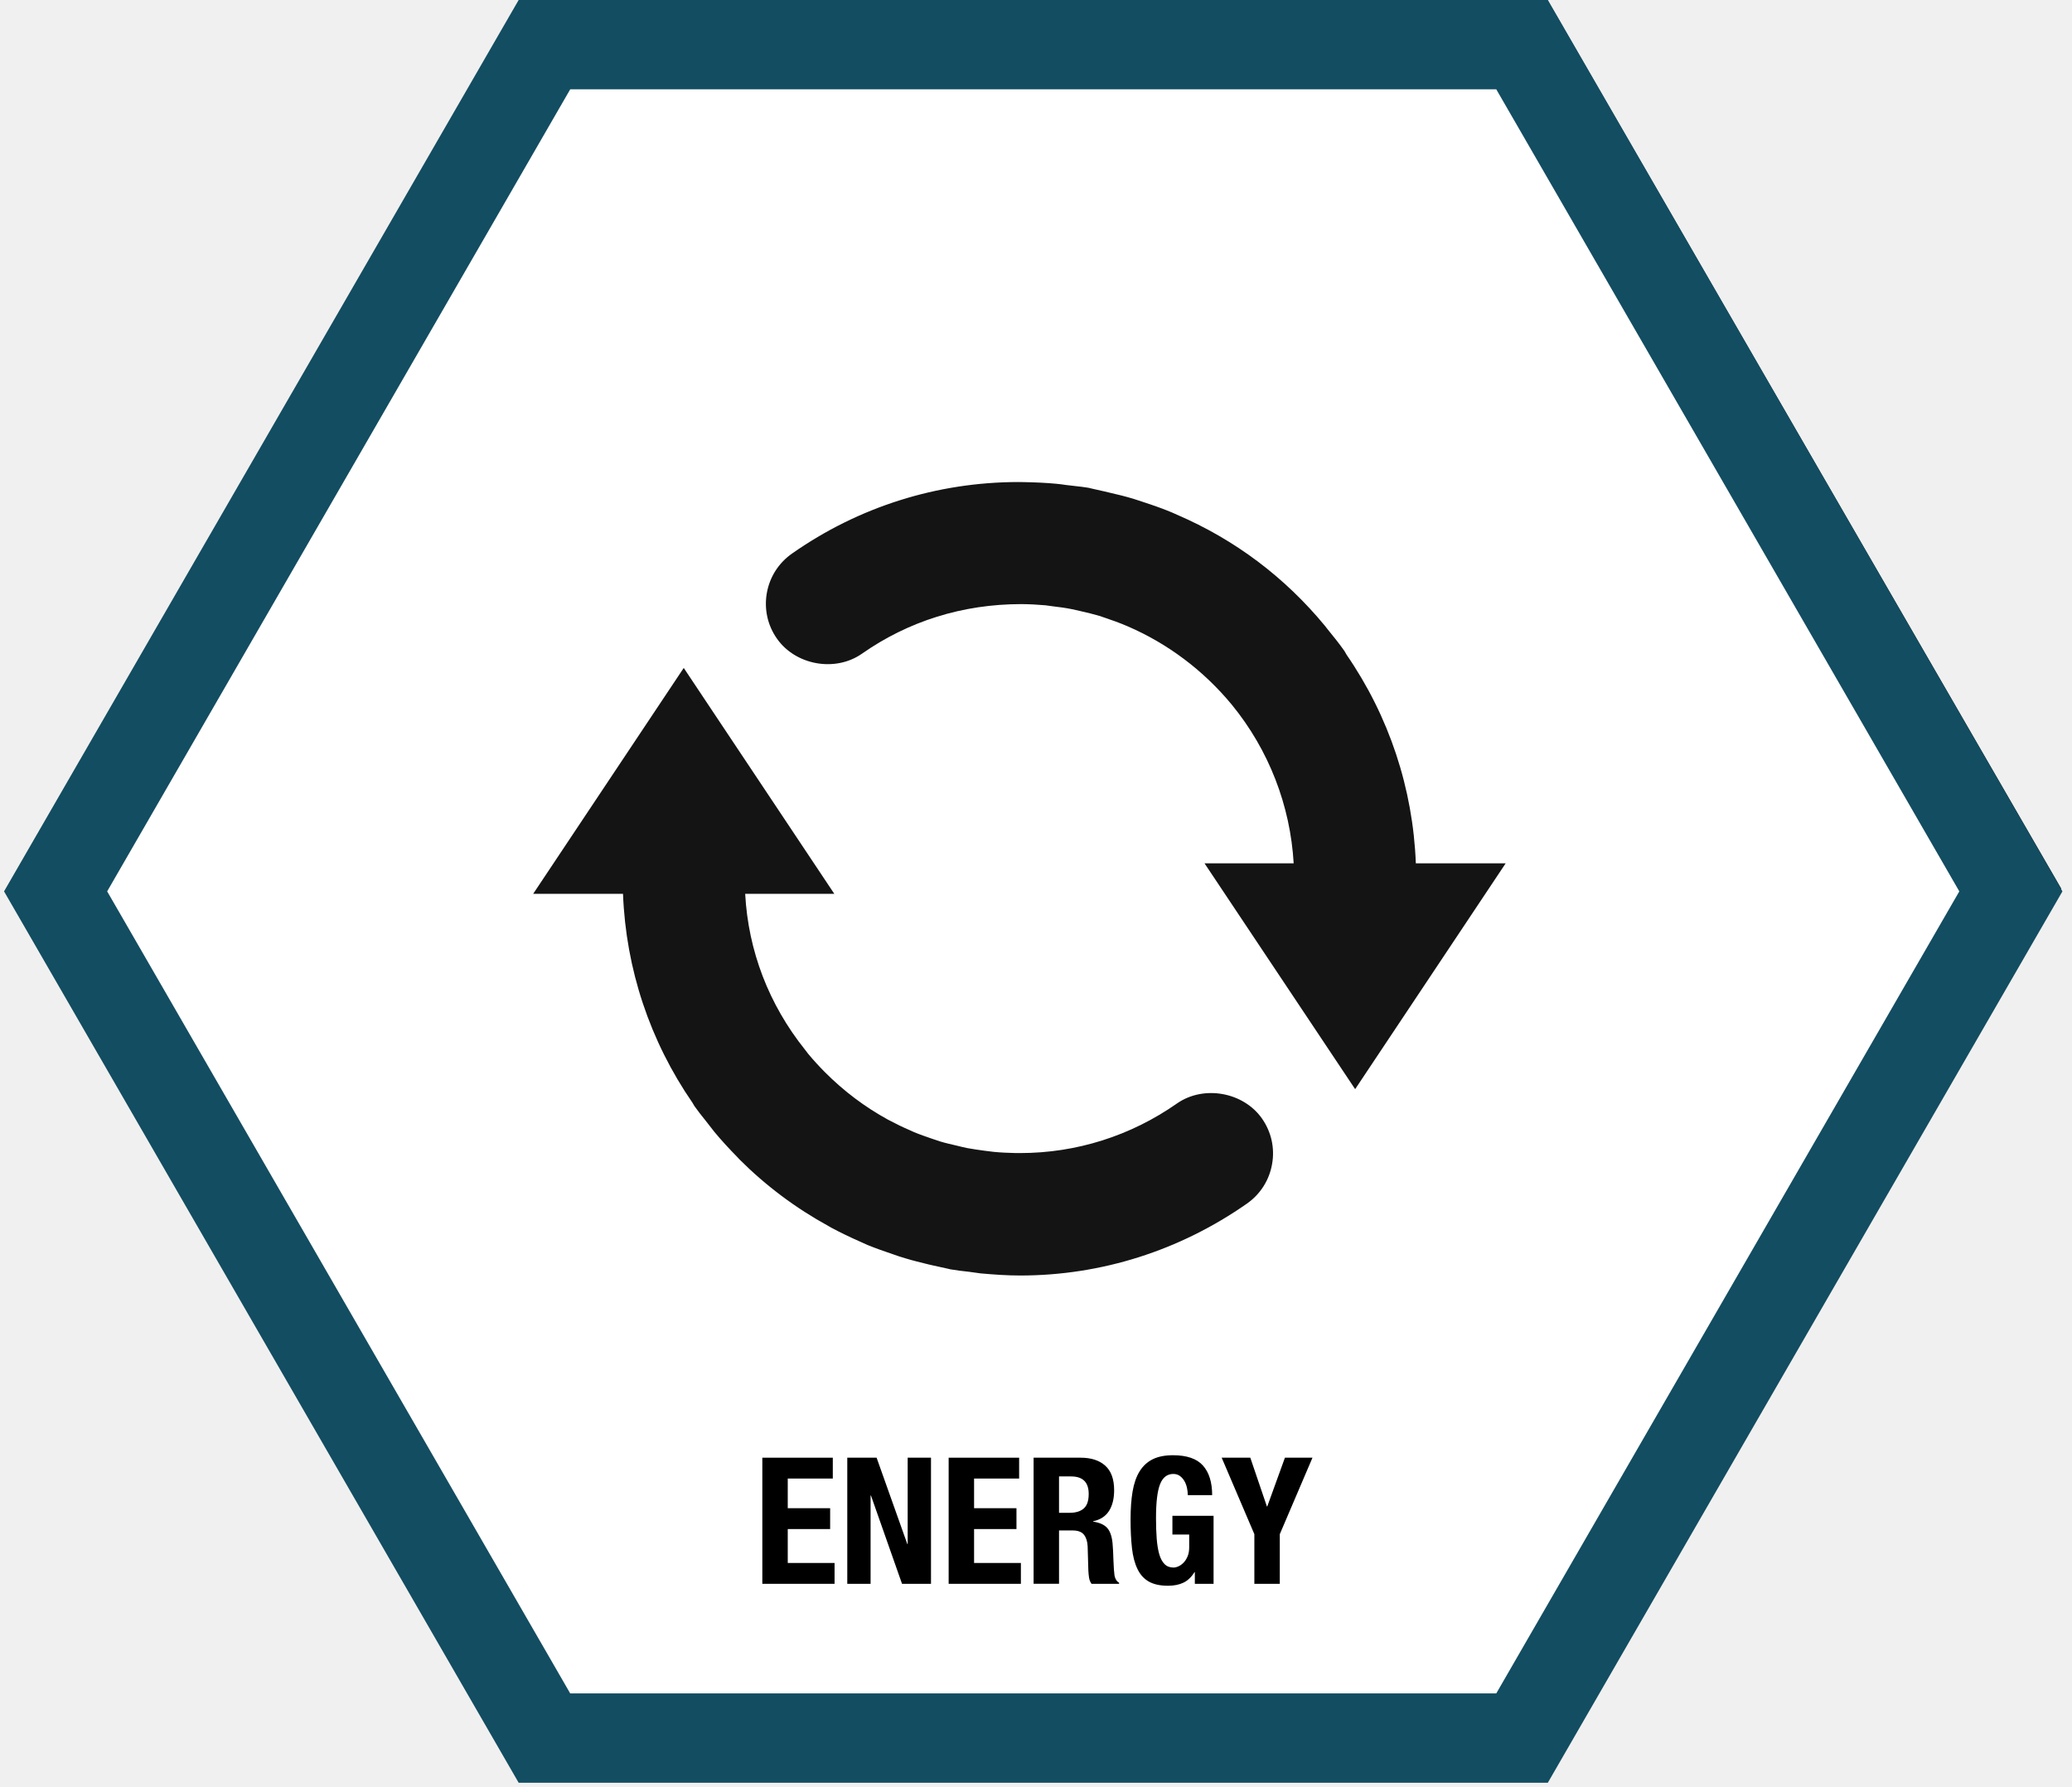
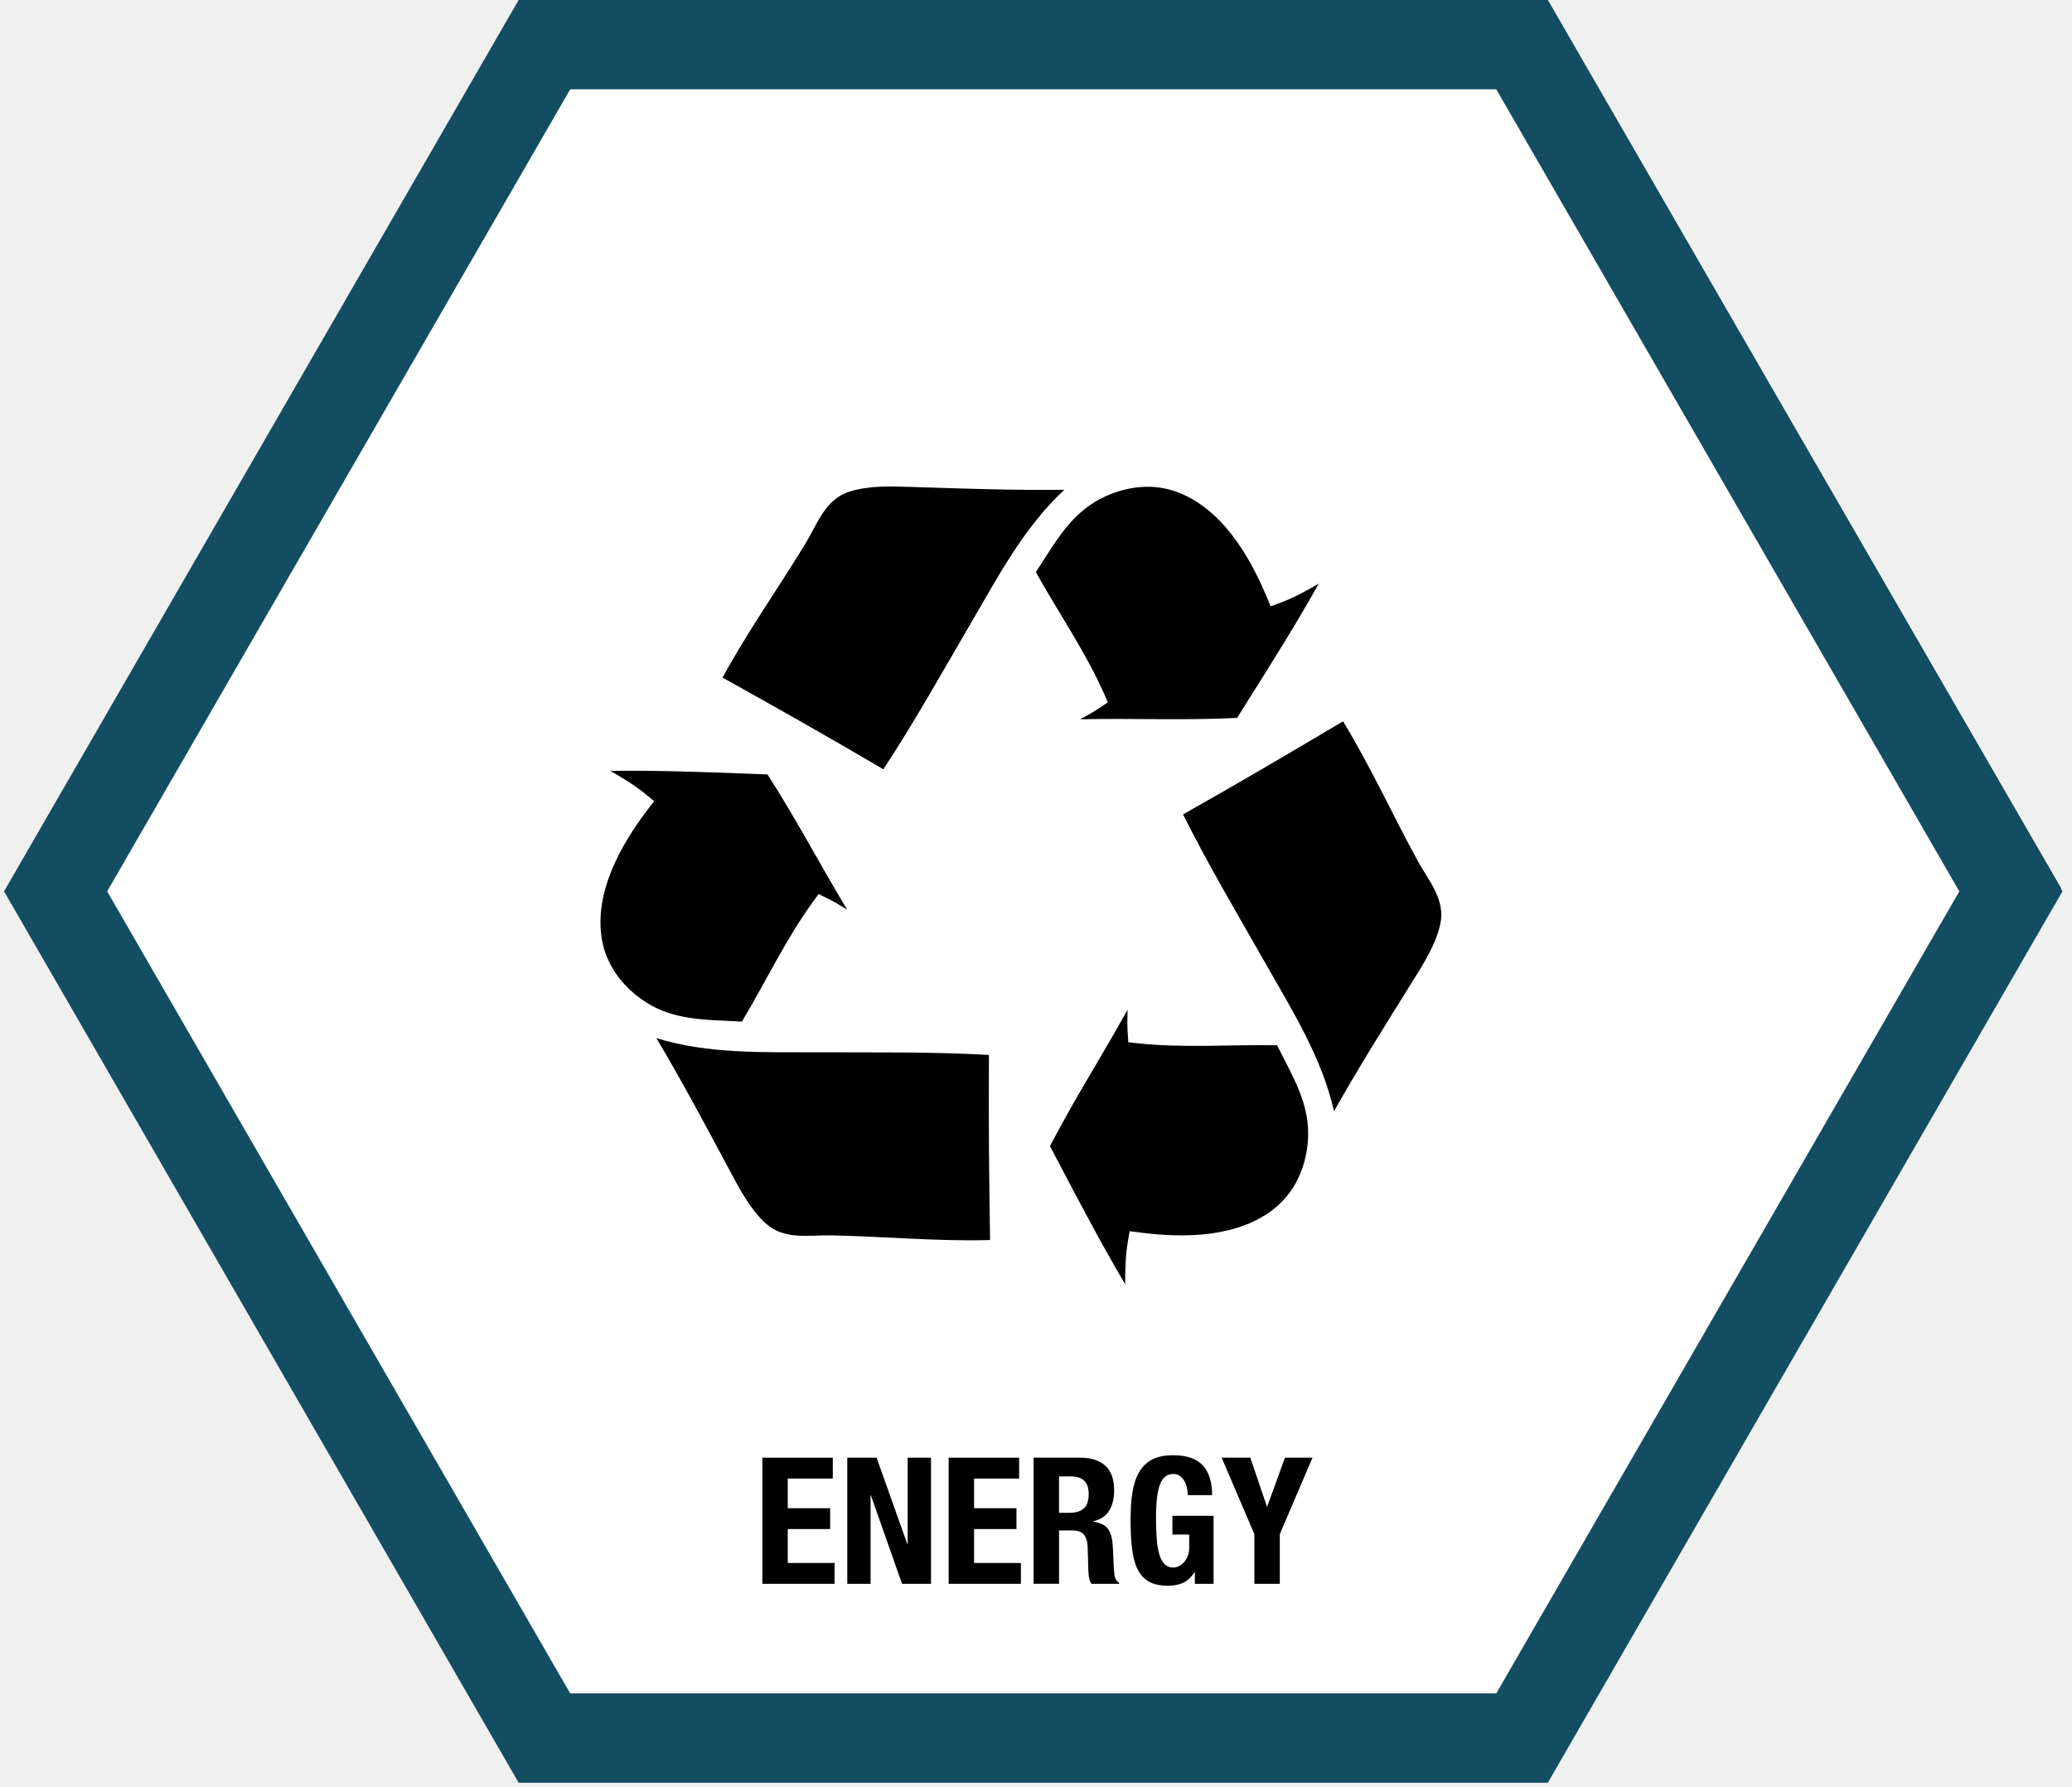
<svg xmlns="http://www.w3.org/2000/svg" version="1.1" x="0px" y="0px" width="232px" height="200px" viewBox="-0.449 0 232 200" overflow="visible" enable-background="new -0.449 0 232 200" xml:space="preserve">
  <defs>
</defs>
  <g>
    <polygon fill="#141414" points="60.667,194 6.026,99.5 60.667,5 169.935,5 224.577,99.5 169.935,194  " />
    <path fill="#092630" d="M167.05,10l51.751,89.5L167.05,189H63.551l-51.75-89.5L63.551,10H167.05 M172.82,0h-5.77H63.551h-5.77   l-2.888,4.995L3.144,94.494L0.25,99.5l2.894,5.006l51.75,89.5L57.782,199h5.77H167.05h5.77l2.888-4.994l51.751-89.5l2.895-5.006   l-2.895-5.006l-51.751-89.5L172.82,0L172.82,0z" />
  </g>
  <g display="none">
    <polygon display="inline" fill="#092630" points="60.417,194 5.775,99.5 60.417,5 169.685,5 224.327,99.5 169.685,194  " />
    <path display="inline" fill="#134D61" d="M166.8,10l51.751,89.5L166.8,189H63.301l-51.75-89.5L63.301,10H166.8 M172.57,0h-5.77   H63.301h-5.769l-2.888,4.995L2.894,94.494L0,99.5l2.894,5.006l51.75,89.5L57.532,199h5.769H166.8h5.77l2.888-4.994l51.751-89.5   l2.895-5.006l-2.895-5.006l-51.751-89.5L172.57,0L172.57,0z" />
  </g>
  <g display="none">
    <polygon display="inline" fill="#2599C1" points="60.417,194 5.775,99.5 60.417,5 169.685,5 224.327,99.5 169.685,194  " />
    <path display="inline" fill="#134D61" d="M166.8,10l51.751,89.5L166.8,189H63.301l-51.75-89.5L63.301,10H166.8 M172.57,0h-5.77   H63.301h-5.769l-2.888,4.995L2.894,94.494L0,99.5l2.894,5.006l51.75,89.5L57.532,199h5.769H166.8h5.77l2.888-4.994l51.751-89.5   l2.895-5.006l-2.895-5.006l-51.751-89.5L172.57,0L172.57,0z" />
  </g>
  <g display="none">
    <polygon display="inline" fill="#1C7391" points="60.417,194 5.775,99.5 60.417,5 169.685,5 224.327,99.5 169.685,194  " />
    <path display="inline" fill="#134D61" d="M166.8,10l51.751,89.5L166.8,189H63.301l-51.75-89.5L63.301,10H166.8 M172.57,0h-5.77   H63.301h-5.769l-2.888,4.995L2.894,94.494L0,99.5l2.894,5.006l51.75,89.5L57.532,199h5.769H166.8h5.77l2.888-4.994l51.751-89.5   l2.895-5.006l-2.895-5.006l-51.751-89.5L172.57,0L172.57,0z" />
  </g>
  <g display="none">
    <polygon display="inline" fill="#CE1D6F" points="60.417,194 5.775,99.5 60.417,5 169.685,5 224.327,99.5 169.685,194  " />
    <path display="inline" fill="#134D61" d="M166.8,10l51.751,89.5L166.8,189H63.301l-51.75-89.5L63.301,10H166.8 M172.57,0h-5.77   H63.301h-5.769l-2.888,4.995L2.894,94.494L0,99.5l2.894,5.006l51.75,89.5L57.532,199h5.769H166.8h5.77l2.888-4.994l51.751-89.5   l2.895-5.006l-2.895-5.006l-51.751-89.5L172.57,0L172.57,0z" />
  </g>
  <g display="none">
    <polygon display="inline" fill="#9B1653" points="60.417,194 5.775,99.5 60.417,5 169.685,5 224.327,99.5 169.685,194  " />
    <path display="inline" fill="#134D61" d="M166.8,10l51.751,89.5L166.8,189H63.301l-51.75-89.5L63.301,10H166.8 M172.57,0h-5.77   H63.301h-5.769l-2.888,4.995L2.894,94.494L0,99.5l2.894,5.006l51.75,89.5L57.532,199h5.769H166.8h5.77l2.888-4.994l51.751-89.5   l2.895-5.006l-2.895-5.006l-51.751-89.5L172.57,0L172.57,0z" />
  </g>
  <g display="none">
    <polygon display="inline" fill="#FFFFFF" points="60.51,194.598 5.778,99.799 60.51,5 169.974,5 224.707,99.799 169.974,194.598     " />
    <path display="inline" fill="#134D61" d="M167.087,10l51.846,89.799l-51.846,89.799H63.397L11.551,99.799L63.397,10H167.087    M172.861,0h-5.773H63.397h-5.773l-2.887,5L2.891,94.799l-2.887,5l2.887,5l51.846,89.799l2.887,5h5.773h103.69h5.773l2.887-5   l51.846-89.799l2.887-5l-2.887-5L175.748,5L172.861,0L172.861,0z" />
  </g>
  <path display="none" d="M80.092,163.207l2.017,9.967h0.04l2.037-9.967h4.212v14.12h-2.61v-11.272h-0.04l-2.512,11.272h-2.215  l-2.511-11.272h-0.04v11.272h-2.61v-14.12H80.092z" />
  <path display="none" d="M98.325,165.541h-5.043v3.322h4.746v2.334h-4.746v3.797h5.241v2.333h-8.088v-14.12h7.891V165.541z" />
  <path display="none" d="M107.837,165.541h-5.043v3.322h4.746v2.334h-4.746v3.797h5.241v2.333h-8.088v-14.12h7.891V165.541z" />
  <path display="none" d="M117.724,165.541h-3.085v11.786h-2.848v-11.786h-3.085v-2.334h9.018V165.541z" />
  <path display="none" d="M119.089,163.207h2.848v14.12h-2.848V163.207z" />
  <path display="none" d="M130.776,172.877h0.039v-9.67h2.611v14.12h-3.244l-3.48-9.888h-0.039v9.888h-2.61v-14.12h3.282  L130.776,172.877z" />
  <path display="none" d="M141.583,166.589c-0.059-0.276-0.154-0.53-0.286-0.761s-0.3-0.422-0.505-0.574  c-0.204-0.15-0.451-0.227-0.74-0.227c-0.687,0-1.181,0.382-1.484,1.146c-0.303,0.765-0.454,2.03-0.454,3.797  c0,0.844,0.026,1.608,0.079,2.294s0.148,1.269,0.287,1.75c0.138,0.481,0.336,0.851,0.593,1.107s0.59,0.386,0.999,0.386  c0.171,0,0.358-0.046,0.562-0.139c0.205-0.092,0.396-0.23,0.574-0.415s0.326-0.419,0.445-0.702c0.118-0.283,0.178-0.616,0.178-0.998  v-1.444h-1.879v-2.097h4.607v7.614h-2.096v-1.306h-0.039c-0.344,0.555-0.756,0.947-1.236,1.178c-0.482,0.23-1.059,0.346-1.73,0.346  c-0.87,0-1.579-0.152-2.126-0.455c-0.548-0.303-0.976-0.771-1.286-1.404c-0.309-0.633-0.518-1.414-0.622-2.344  c-0.106-0.929-0.158-2.007-0.158-3.232c0-1.188,0.075-2.229,0.228-3.125c0.15-0.896,0.412-1.645,0.781-2.244  s0.856-1.051,1.463-1.355c0.606-0.303,1.365-0.454,2.274-0.454c1.556,0,2.676,0.386,3.362,1.157  c0.685,0.771,1.027,1.875,1.027,3.312h-2.729C141.672,167.137,141.643,166.865,141.583,166.589z" />
  <path display="none" d="M148.692,173.332c0,0.33,0.027,0.631,0.08,0.9s0.15,0.498,0.297,0.682c0.145,0.186,0.338,0.33,0.582,0.436  s0.551,0.158,0.92,0.158c0.436,0,0.828-0.142,1.177-0.426c0.349-0.283,0.524-0.721,0.524-1.314c0-0.316-0.043-0.59-0.129-0.82  s-0.227-0.438-0.425-0.623s-0.458-0.354-0.781-0.504c-0.323-0.152-0.722-0.307-1.196-0.465c-0.633-0.211-1.18-0.441-1.642-0.693  c-0.462-0.25-0.847-0.543-1.157-0.879c-0.31-0.336-0.537-0.725-0.682-1.167c-0.146-0.442-0.218-0.952-0.218-1.532  c0-1.398,0.389-2.439,1.167-3.125c0.777-0.686,1.846-1.028,3.203-1.028c0.633,0,1.217,0.069,1.75,0.208  c0.534,0.139,0.996,0.362,1.385,0.672c0.389,0.311,0.691,0.705,0.91,1.187c0.217,0.481,0.326,1.058,0.326,1.73v0.396h-2.729  c0-0.672-0.118-1.189-0.356-1.553c-0.236-0.362-0.633-0.543-1.186-0.543c-0.316,0-0.58,0.046-0.791,0.138  c-0.211,0.093-0.379,0.215-0.505,0.366s-0.211,0.326-0.257,0.523c-0.047,0.198-0.069,0.402-0.069,0.613  c0,0.436,0.093,0.801,0.276,1.098c0.186,0.297,0.58,0.57,1.188,0.82l2.195,0.949c0.539,0.238,0.981,0.484,1.324,0.742  c0.343,0.257,0.616,0.533,0.82,0.83c0.205,0.297,0.347,0.623,0.426,0.979c0.079,0.356,0.119,0.752,0.119,1.188  c0,1.49-0.433,2.574-1.296,3.253c-0.864,0.679-2.066,1.019-3.608,1.019c-1.609,0-2.76-0.35-3.451-1.049  c-0.692-0.698-1.039-1.7-1.039-3.006v-0.573h2.848V173.332z" />
  <path display="none" d="M171.85,98.635c0.472,1.629-0.461,3.332-2.09,3.805l-17.985,5.23c-1.626,0.474-3.33-0.462-3.803-2.09  l-7.305-25.109c-0.473-1.628,0.461-3.33,2.09-3.805l17.983-5.23c1.628-0.473,3.332,0.462,3.804,2.09L171.85,98.635z" />
  <path display="none" d="M139.245,81.011c0,0-2.367,0.552-4.681,0.606c-2.312,0.055-6.113-0.369-7.008-0.786  c-0.896-0.418-1.471-0.686-2.179-1.017c-3.519-1.641-6.446-3.006-6.446-3.006c-0.098-0.047-0.199-0.069-0.301-0.107  c-0.023-0.008-0.047-0.012-0.068-0.021c-0.363-0.143-0.75-0.24-1.158-0.277l-8.557-0.762c-1.016-0.092-1.98,0.186-2.761,0.725  c-0.017,0.01-0.042,0.029-0.077,0.057c-0.189,0.138-0.369,0.287-0.534,0.455c-2.132,1.854-8.935,8.021-8.935,8.021  c0.182,0.182,0.453,0.402,0.803,0.629c0.227,0.145,0.487,0.289,0.778,0.426c0.255,0.119,0.53,0.23,0.83,0.328  c0.128,0.041,0.258,0.084,0.394,0.119c1.576,0.414,3.924,0.457,6.57-1.363c0.248-0.17,1.682-1.166,2.118-1.485  c0.696-0.509,1.95-0.985,3.827-0.846c1.879,0.142,4.852,0.981,4.852,0.981l28.369,17.404L139.245,81.011z" />
  <path display="none" d="M108.126,110.75c0.479-1.614,2.174-2.534,3.785-2.055l0,0c1.613,0.477,2.533,2.174,2.054,3.788l-1.985,6.578  c-0.478,1.61-2.174,2.532-3.785,2.054l0,0c-1.613-0.479-2.533-2.173-2.054-3.787L108.126,110.75z" />
  <path display="none" d="M101.445,106.342c0.479-1.614,2.172-2.533,3.785-2.054l0,0c1.614,0.478,2.533,2.173,2.055,3.785  l-2.381,7.735c-0.479,1.613-2.172,2.533-3.785,2.055l0,0c-1.612-0.48-2.532-2.174-2.055-3.787L101.445,106.342z" />
  <path display="none" d="M93.691,105.58c0.479-1.613,2.174-2.533,3.785-2.055l0,0c1.613,0.478,2.533,2.174,2.055,3.787l-1.558,5.058  c-0.479,1.612-2.173,2.532-3.786,2.055l0,0c-1.613-0.478-2.532-2.175-2.055-3.786L93.691,105.58z" />
  <path display="none" d="M86.298,103.633c0.479-1.614,2.174-2.533,3.787-2.054l0,0c1.613,0.478,2.533,2.173,2.054,3.785l-0.485,1.545  c-0.479,1.612-2.174,2.532-3.786,2.054l0,0c-1.612-0.477-2.532-2.172-2.054-3.785L86.298,103.633z" />
  <path display="none" d="M79.298,106.432c-0.596,1.588-2.364,2.392-3.951,1.801l-17.54-6.569c-1.588-0.596-2.393-2.364-1.797-3.952  l9.171-24.49c0.595-1.588,2.363-2.391,3.951-1.798l17.539,6.569c1.588,0.594,2.393,2.363,1.797,3.951L79.298,106.432z" />
  <path display="none" d="M122.693,116.102l-3.727-2.289c-0.004-0.002-0.006-0.002-0.011-0.004l-3.337-2.048  c-0.012,0.388-0.07,0.774-0.181,1.155l-1.497,4.959l5.564,3.416c1.432,0.881,3.311,0.432,4.189-1.002  S124.126,116.982,122.693,116.102z" />
  <path display="none" d="M143.291,101.771l-16.544-10.154c-0.064-0.04-0.13-0.074-0.198-0.107l-10.459-6.432  c-0.818-0.215-2.994-0.738-4.344-0.84c-0.097-0.008-0.191-0.013-0.282-0.016c-1.499-0.057-2.267,0.379-2.525,0.568  c-0.459,0.336-1.929,1.356-2.155,1.513c-1.907,1.311-3.908,1.937-5.946,1.86c-0.634-0.024-1.265-0.117-1.88-0.279  c-0.129-0.033-0.255-0.072-0.381-0.111l-0.083-0.027c-0.358-0.115-0.698-0.249-1.025-0.403c-0.333-0.155-0.653-0.331-0.954-0.522  c-0.418-0.271-0.784-0.56-1.062-0.84l-1.133-1.14l1.189-1.079c0.166-0.15,2.549-2.312,4.9-4.428  c-0.998,0.072-1.953,0.178-2.717,0.329c-2.955,0.583-7.712,2.804-7.712,2.804l-7.335,19.641c0,0,1.653,2.773,1.693,2.633  l0.494-1.568c0.588-1.982,2.464-3.33,4.553-3.25c0.383,0.013,0.766,0.075,1.134,0.186c1.174,0.348,2.142,1.132,2.725,2.205  c0.126,0.234,0.228,0.475,0.311,0.721c0.86-0.77,2.005-1.211,3.224-1.166c0.383,0.014,0.765,0.076,1.135,0.186  c1.172,0.349,2.14,1.133,2.725,2.207c0.029,0.059,0.055,0.117,0.083,0.174c0.88-1.158,2.288-1.861,3.813-1.806  c0.383,0.014,0.764,0.077,1.134,0.187c1.173,0.348,2.14,1.132,2.724,2.205c0.426,0.787,0.607,1.66,0.54,2.531  c0.687-0.358,1.468-0.547,2.285-0.516c0.382,0.014,0.763,0.076,1.133,0.187c1.173,0.347,2.14,1.13,2.724,2.206  c0.072,0.129,0.133,0.261,0.189,0.393c0.111,0.014,0.217,0.046,0.319,0.107l4.182,2.566c0.005,0.003,0.007,0.006,0.009,0.008  l7.315,4.492c1.433,0.878,3.308,0.43,4.187-1.003c0.882-1.433,0.433-3.308-1-4.189l-8.193-5.03h0.001l-2.778-1.706  c-0.362-0.224-0.477-0.698-0.254-1.062c0.221-0.36,0.697-0.475,1.061-0.254l4.191,2.573c0.01,0.007,0.018,0.016,0.025,0.021  l9.382,5.76c1.433,0.881,3.308,0.43,4.187-1.002c0.881-1.434,0.434-3.309-1.001-4.188l-10.125-6.216c-0.001,0-0.003,0-0.003-0.003  l-4.442-2.727c-0.386-0.236-0.505-0.739-0.269-1.125c0.236-0.385,0.74-0.505,1.125-0.268l4.057,2.488l0,0l12.867,7.9  c1.433,0.88,3.309,0.432,4.188-1.002C145.171,104.528,144.722,102.652,143.291,101.771z" />
  <g>
    <polygon fill="#FFFFFF" points="60.51,194.598 5.778,99.799 60.51,5 169.974,5 224.707,99.799 169.974,194.598  " />
    <path fill="#134D61" d="M167.087,10l51.846,89.799l-51.846,89.799H63.397L11.551,99.799L63.397,10H167.087 M172.861,0h-5.773   H63.397h-5.773l-2.887,5L2.891,94.799l-2.887,5l2.887,5l51.846,89.799l2.887,5h5.773h103.69h5.773l2.887-5l51.846-89.799l2.887-5   l-2.887-5L175.748,5L172.861,0L172.861,0z" />
  </g>
  <path d="M92.798,165.541h-5.043v3.322h4.746v2.334h-4.746v3.797h5.241v2.333h-8.088v-14.12h7.891V165.541z" />
  <path d="M101.143,172.877h0.04v-9.67h2.61v14.12h-3.243l-3.48-9.888h-0.04v9.888h-2.61v-14.12h3.283L101.143,172.877z" />
  <path d="M113.661,165.541h-5.043v3.322h4.746v2.334h-4.746v3.797h5.241v2.333h-8.088v-14.12h7.891V165.541z" />
  <path d="M120.542,163.207c1.187,0,2.109,0.301,2.769,0.9s0.989,1.513,0.989,2.738c0,0.949-0.191,1.725-0.573,2.324  c-0.383,0.6-0.976,0.985-1.78,1.156v0.04c0.712,0.105,1.232,0.336,1.562,0.692c0.33,0.355,0.534,0.93,0.613,1.721  c0.026,0.264,0.046,0.551,0.059,0.859c0.013,0.311,0.026,0.656,0.04,1.039c0.026,0.751,0.066,1.324,0.119,1.72  c0.079,0.396,0.25,0.666,0.514,0.812v0.118h-3.085c-0.145-0.198-0.237-0.425-0.277-0.683c-0.04-0.257-0.066-0.523-0.079-0.801  l-0.079-2.709c-0.026-0.554-0.165-0.988-0.415-1.305c-0.251-0.316-0.672-0.475-1.266-0.475h-1.523v5.972h-2.848v-14.12H120.542z   M119.316,169.377c0.686,0,1.213-0.16,1.582-0.484c0.369-0.322,0.554-0.866,0.554-1.631c0-1.306-0.659-1.958-1.978-1.958h-1.345  v4.073H119.316z" />
  <path d="M132.457,166.589c-0.06-0.276-0.155-0.53-0.286-0.761c-0.133-0.23-0.301-0.422-0.505-0.574  c-0.204-0.15-0.452-0.227-0.741-0.227c-0.686,0-1.18,0.382-1.483,1.146s-0.454,2.03-0.454,3.797c0,0.844,0.025,1.608,0.078,2.294  s0.148,1.269,0.287,1.75s0.336,0.851,0.594,1.107c0.256,0.257,0.59,0.386,0.998,0.386c0.172,0,0.359-0.046,0.563-0.139  c0.204-0.092,0.396-0.23,0.573-0.415s0.326-0.419,0.445-0.702s0.178-0.616,0.178-0.998v-1.444h-1.879v-2.097h4.608v7.614h-2.097  v-1.306h-0.039c-0.344,0.555-0.755,0.947-1.236,1.178s-1.058,0.346-1.73,0.346c-0.869,0-1.578-0.152-2.125-0.455  c-0.548-0.303-0.977-0.771-1.286-1.404s-0.518-1.414-0.622-2.344c-0.106-0.929-0.158-2.007-0.158-3.232  c0-1.188,0.075-2.229,0.227-3.125s0.412-1.645,0.781-2.244s0.857-1.051,1.463-1.355c0.607-0.303,1.365-0.454,2.275-0.454  c1.555,0,2.676,0.386,3.361,1.157s1.028,1.875,1.028,3.312h-2.729C132.545,167.137,132.516,166.865,132.457,166.589z" />
  <path d="M141.405,168.666h0.04l1.978-5.459h3.085l-3.659,8.562v5.558H140v-5.558l-3.658-8.562h3.204L141.405,168.666z" />
-   <path fill="#141414" d="M131.333,123.549c-5.181,3.627-11.255,5.551-17.573,5.551h-0.428c-0.848-0.021-1.692-0.051-2.522-0.135  l-1.022-0.127c-0.652-0.092-1.3-0.176-1.943-0.297c-0.361-0.078-0.715-0.156-1.161-0.271c-0.62-0.145-1.243-0.283-1.853-0.467  l-0.871-0.291c-0.699-0.242-1.403-0.479-2.092-0.768l-0.445-0.203c-0.795-0.34-1.584-0.723-2.443-1.18  c-2.572-1.414-4.93-3.168-7.102-5.355c-0.637-0.643-1.252-1.318-1.834-2.014l-0.357-0.467c-4.052-5.061-6.354-11.064-6.699-17.447  h9.981l-16.86-25.294l-16.861,25.294h10.061c0.319,8.408,3.008,16.477,7.784,23.398l0.212,0.363  c0.394,0.561,0.819,1.092,1.244,1.619l1.002,1.285c0.812,0.975,1.668,1.9,2.552,2.801l0.245,0.264  c2.95,2.951,6.31,5.463,9.973,7.467l0.307,0.178c1.055,0.566,2.133,1.082,3.243,1.57l0.81,0.367  c0.941,0.379,1.908,0.723,2.912,1.059c0.443,0.158,0.887,0.311,1.333,0.434c0.848,0.262,1.716,0.465,2.608,0.688l0.531,0.121  c0.393,0.088,0.786,0.176,1.424,0.312c0.165,0.047,0.331,0.084,0.493,0.115c0.68,0.115,1.358,0.199,2.041,0.27l1.323,0.182  c1.48,0.133,2.957,0.238,4.432,0.238c9.092,0,17.873-2.791,25.4-8.057c1.494-1.049,2.492-2.619,2.806-4.416  c0.322-1.795-0.085-3.607-1.126-5.098C138.772,122.26,134.319,121.463,131.333,123.549z" />
-   <path fill="#141414" d="M158.081,96.658c-0.322-8.387-2.998-16.451-7.757-23.357l-0.233-0.407c-0.563-0.8-1.167-1.559-1.941-2.506  l-0.235-0.303c-4.501-5.46-10.081-9.66-16.586-12.459l-0.532-0.239c-1.016-0.426-2.066-0.8-3.406-1.235l-0.855-0.28  c-0.919-0.282-1.847-0.511-2.801-0.726l-0.475-0.114c-0.357-0.085-0.715-0.169-1.359-0.306l-0.485-0.115  c-0.476-0.08-0.95-0.133-1.421-0.184l-1.137-0.133c-0.33-0.053-0.656-0.096-1.002-0.127c-1.178-0.113-2.351-0.164-3.715-0.19  l-0.553-0.008c-9.113,0.008-17.892,2.775-25.362,8.014c-1.494,1.049-2.495,2.614-2.814,4.416c-0.316,1.796,0.085,3.616,1.131,5.102  c2.083,2.98,6.534,3.784,9.524,1.685c5.18-3.625,11.247-5.549,17.85-5.549c0.006,0,0.009,0,0.009,0  c0.909,0.008,1.813,0.054,2.688,0.134l0.834,0.114c0.729,0.08,1.455,0.184,2.155,0.326l0.951,0.214  c0.7,0.156,1.395,0.325,2.074,0.527l0.652,0.218c0.783,0.264,1.551,0.533,2.532,0.952c4.478,1.93,8.489,4.935,11.652,8.764  c4.139,5.044,6.566,11.298,6.938,17.773h-9.983l16.866,25.285l16.855-25.285H158.081z" />
+   <path d="M158.293,96.388c-2.834-5.181-5.284-10.585-8.366-15.628c-5.453,3.242-11.648,6.899-17.913,10.423  c2.851,5.7,6.128,11.215,9.277,16.754c2.999,5.275,6.267,10.482,7.629,16.477c2.792-4.959,5.815-9.766,8.825-14.592  c1.21-1.938,2.542-4.03,3.059-6.286C161.441,100.735,159.544,98.669,158.293,96.388C157.373,94.705,158.615,96.974,158.293,96.388z" />
+   <path d="M142.55,117.032c-5.197-0.1-10.426,0.335-15.605-0.223l-1.058-0.117l-0.071-1.061c-0.055-0.812-0.039-1.688-0.014-2.579  c-2.831,5.126-5.997,10.066-8.683,15.275l1.133,2.155c2.328,4.431,4.719,8.976,7.282,13.299c-0.006-1.588,0.043-3.233,0.296-4.729  l0.205-1.205l1.212,0.154c4.974,0.643,11.042,0.572,15.125-2.8c2.166-1.788,3.314-4.39,3.598-7.148  C146.404,123.821,144.34,120.664,142.55,117.032C140.769,116.999,142.879,117.7,142.55,117.032z" />
+   <path d="M92.687,138.315c5.904,0.123,11.811,0.688,17.719,0.523c-0.096-6.343-0.185-13.537-0.123-20.725  c-6.362-0.364-12.775-0.269-19.148-0.295c-6.068-0.024-12.21,0.217-18.087-1.586c2.912,4.892,5.574,9.904,8.261,14.918  c1.079,2.016,2.23,4.211,3.93,5.783C87.349,138.881,90.085,138.265,92.687,138.315C94.605,138.354,92.019,138.303,92.687,138.315z" />
+   <path d="M82.621,114.385c2.673-4.459,4.898-9.209,7.962-13.425l0.627-0.857l0.956,0.465c0.73,0.357,1.482,0.809,2.242,1.272  c-3.035-5.006-5.743-10.213-8.924-15.135l-2.434-0.091c-5.002-0.187-10.134-0.375-15.16-0.305c1.381,0.785,2.783,1.646,3.953,2.61  l0.944,0.778l-0.738,0.974c-3.034,3.994-5.994,9.291-5.103,14.513c0.473,2.769,2.156,5.06,4.41,6.678  C74.814,114.349,78.579,114.129,82.621,114.385C83.536,112.856,81.876,114.337,82.621,114.385z" />
+   <path d="M89.779,60.787c-3.062,5.051-6.506,9.882-9.322,15.077c5.541,3.092,11.812,6.615,18.004,10.266  c3.5-5.326,6.625-10.926,9.838-16.43c3.061-5.241,5.923-10.68,10.428-14.865c-5.695,0.073-11.367-0.132-17.052-0.314  c-2.285-0.074-4.762-0.176-6.974,0.508C91.96,55.882,91.123,58.56,89.779,60.787C88.783,62.428,90.123,60.216,89.779,60.787z" />
+   <path d="M115.533,64.048c2.522,4.545,5.521,8.85,7.64,13.611l0.429,0.971l-0.883,0.598c-0.673,0.452-1.441,0.879-2.222,1.303  c5.853-0.123,11.716,0.139,17.569-0.152l1.295-2.061c2.666-4.238,5.396-8.586,7.851-12.973c-1.37,0.803-2.819,1.586-4.239,2.117  l-1.144,0.428l-0.476-1.127c-1.94-4.625-5.045-9.839-10.012-11.679c-2.633-0.978-5.458-0.666-7.988,0.476  C119.471,57.308,117.775,60.677,115.533,64.048C116.398,65.606,115.947,63.427,115.533,64.048z" />
  <g display="none">
    <polygon display="inline" fill="#FFFFFF" points="60.51,194.598 5.778,99.799 60.51,5 169.974,5 224.707,99.799 169.974,194.598     " />
    <path display="inline" fill="#134D61" d="M167.087,10l51.846,89.799l-51.846,89.799H63.397L11.551,99.799L63.397,10H167.087    M172.861,0h-5.773H63.397h-5.773l-2.887,5L2.891,94.799l-2.887,5l2.887,5l51.846,89.799l2.887,5h5.773h103.69h5.773l2.887-5   l51.846-89.799l2.887-5l-2.887-5L175.748,5L172.861,0L172.861,0z" />
  </g>
  <path display="none" d="M85.401,163.207v5.398h3.322v-5.398h2.848v14.12h-2.848v-6.269h-3.322v6.269h-2.848v-14.12H85.401z" />
  <path display="none" d="M101.439,165.541h-5.043v3.322h4.746v2.334h-4.746v3.797h5.241v2.333h-8.088v-14.12h7.891V165.541z" />
  <path display="none" d="M109.33,163.207l3.737,14.12h-2.966l-0.652-2.986h-3.757l-0.653,2.986h-2.966l3.738-14.12H109.33z   M108.954,172.008l-1.364-6.348h-0.04l-1.365,6.348H108.954z" />
  <path display="none" d="M121.234,165.541h-3.085v11.786h-2.848v-11.786h-3.085v-2.334h9.018V165.541z" />
  <path display="none" d="M122.599,163.207h2.848v14.12h-2.848V163.207z" />
  <path display="none" d="M134.286,172.877h0.04v-9.67h2.61v14.12h-3.243l-3.48-9.888h-0.04v9.888h-2.609v-14.12h3.282  L134.286,172.877z" />
  <path display="none" d="M145.093,166.589c-0.06-0.276-0.155-0.53-0.286-0.761c-0.133-0.23-0.301-0.422-0.505-0.574  c-0.204-0.15-0.452-0.227-0.741-0.227c-0.686,0-1.18,0.382-1.483,1.146s-0.454,2.03-0.454,3.797c0,0.844,0.025,1.608,0.078,2.294  s0.148,1.269,0.287,1.75s0.336,0.851,0.594,1.107c0.256,0.257,0.59,0.386,0.998,0.386c0.172,0,0.359-0.046,0.563-0.139  c0.204-0.092,0.396-0.23,0.573-0.415s0.326-0.419,0.445-0.702s0.178-0.616,0.178-0.998v-1.444h-1.879v-2.097h4.608v7.614h-2.097  v-1.306h-0.039c-0.344,0.555-0.755,0.947-1.236,1.178s-1.058,0.346-1.73,0.346c-0.869,0-1.578-0.152-2.125-0.455  c-0.548-0.303-0.977-0.771-1.286-1.404s-0.518-1.414-0.622-2.344c-0.106-0.929-0.158-2.007-0.158-3.232  c0-1.188,0.075-2.229,0.227-3.125s0.412-1.645,0.781-2.244s0.857-1.051,1.463-1.355c0.607-0.303,1.365-0.454,2.275-0.454  c1.555,0,2.676,0.386,3.361,1.157s1.028,1.875,1.028,3.312h-2.729C145.182,167.137,145.153,166.865,145.093,166.589z" />
  <path display="none" d="M116.444,143.941c0,0-31.9-6.254-31.643-30.452c0.203-19.007,16.84-22.45,23.662-39.827  c6.822-17.376-0.386-18.277,0.129-19.307s27.029,15.019,25.228,33.724C130.475,122.832,110.652,115.817,116.444,143.941z" />
  <path display="none" d="M120.821,142.783c0,0-1.932-3.99-0.645-11.326c1.287-7.338,10.425-15.961,14.673-26.387  c4.248-10.427,2.318-16.219,2.318-16.219s9.01,13.129,8.494,22.268s-3.732,15.961-9.268,20.08S122.108,141.496,120.821,142.783z" />
</svg>
